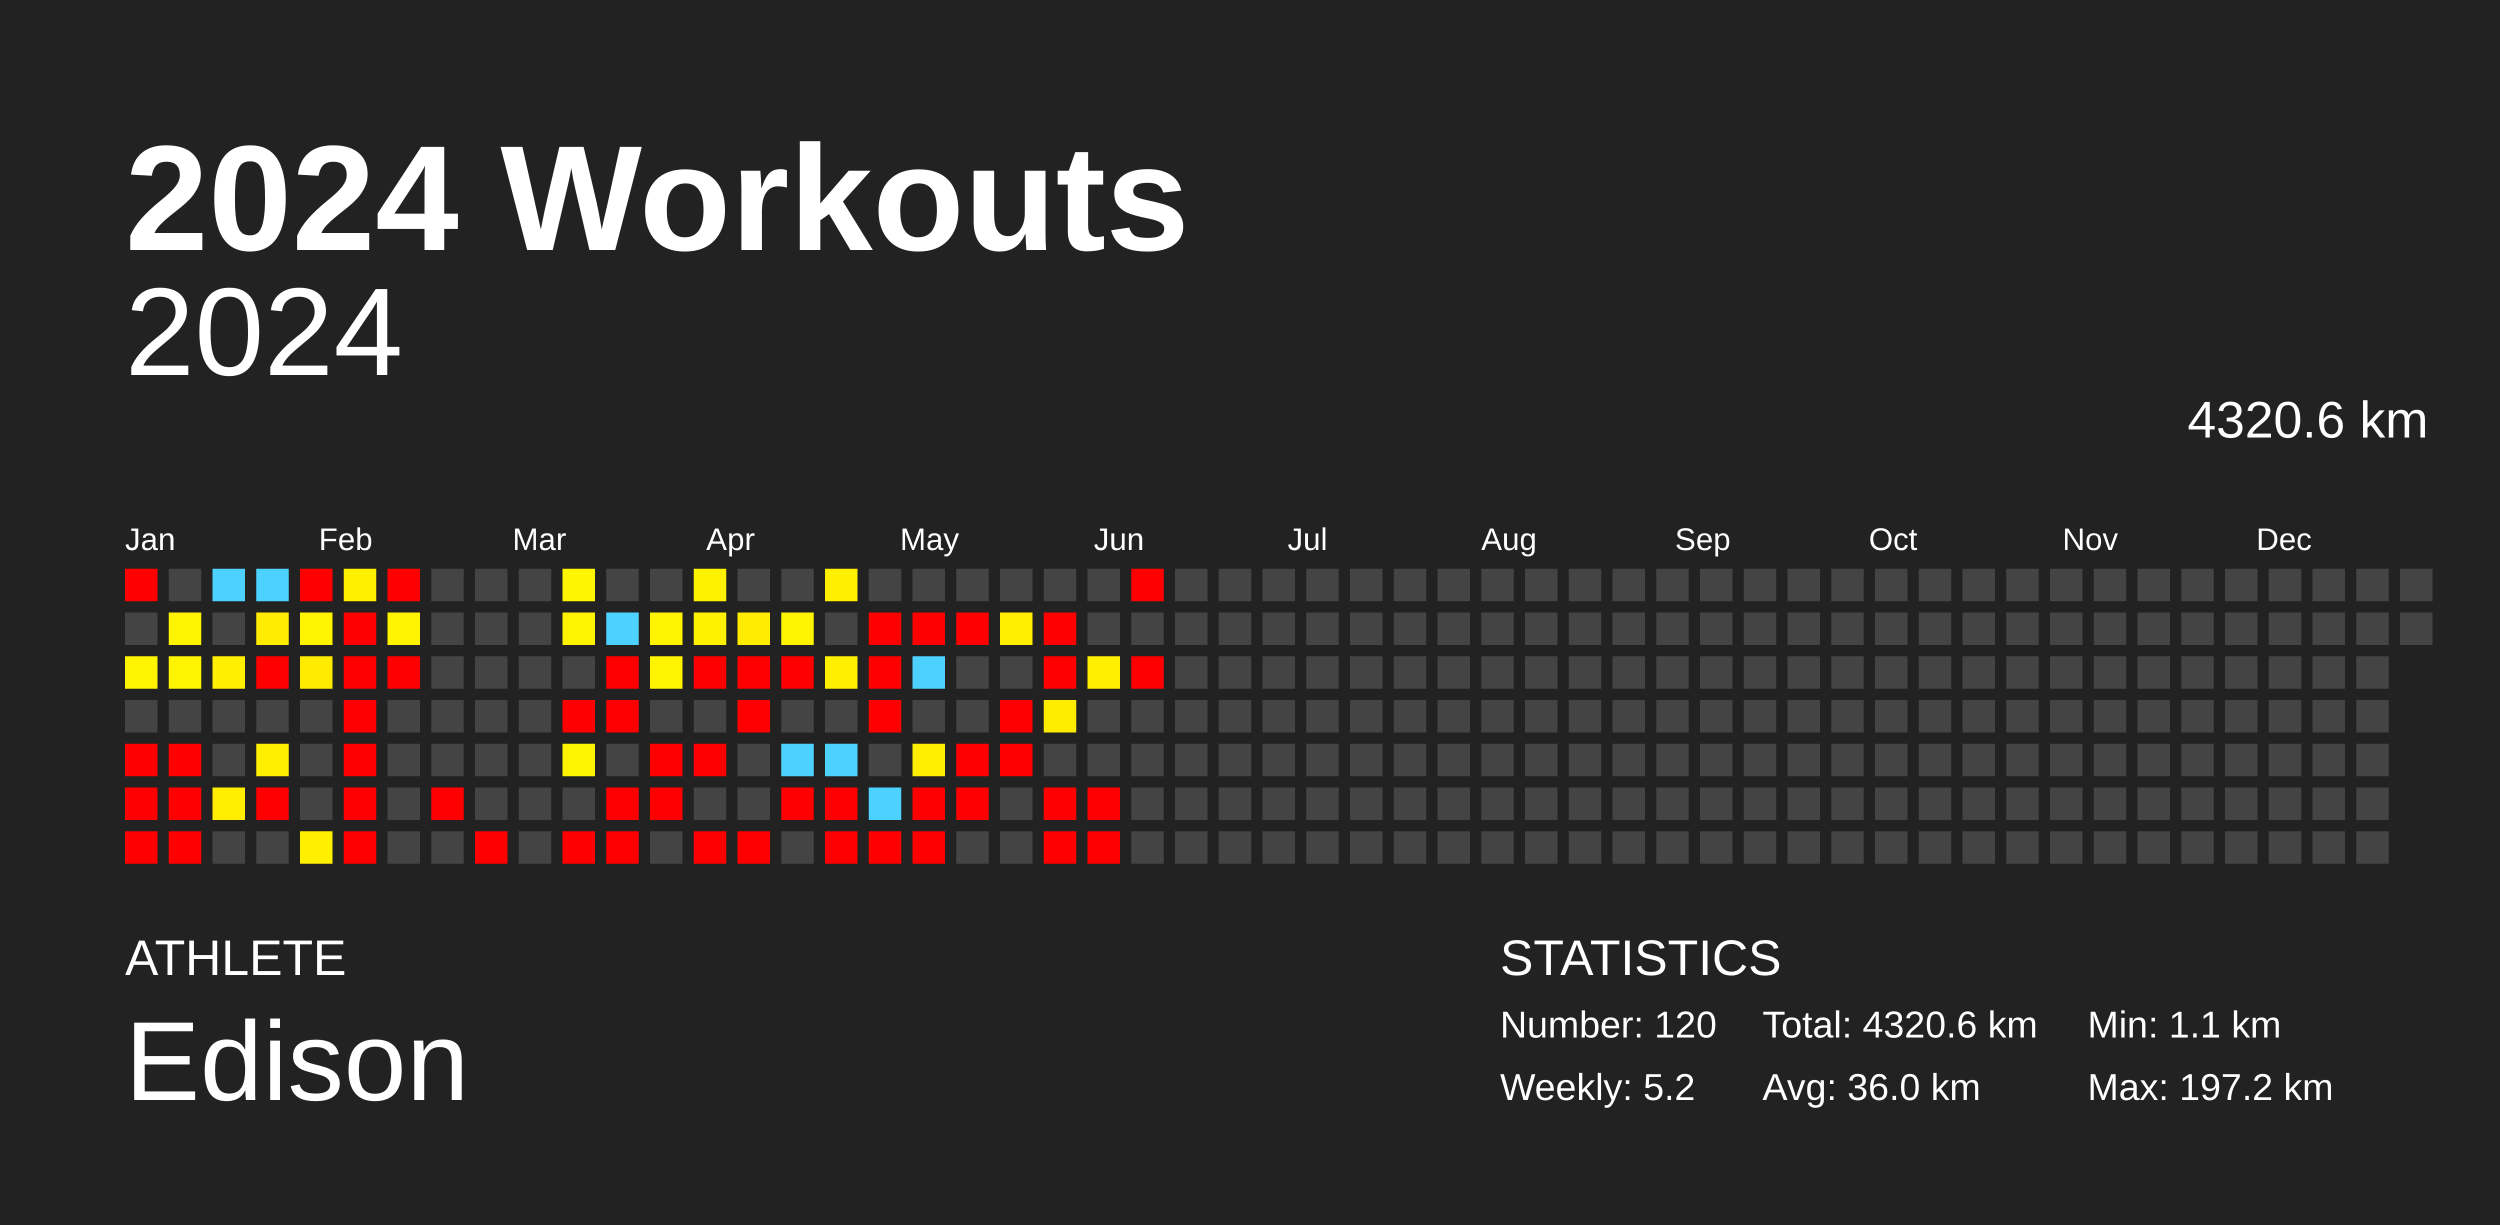
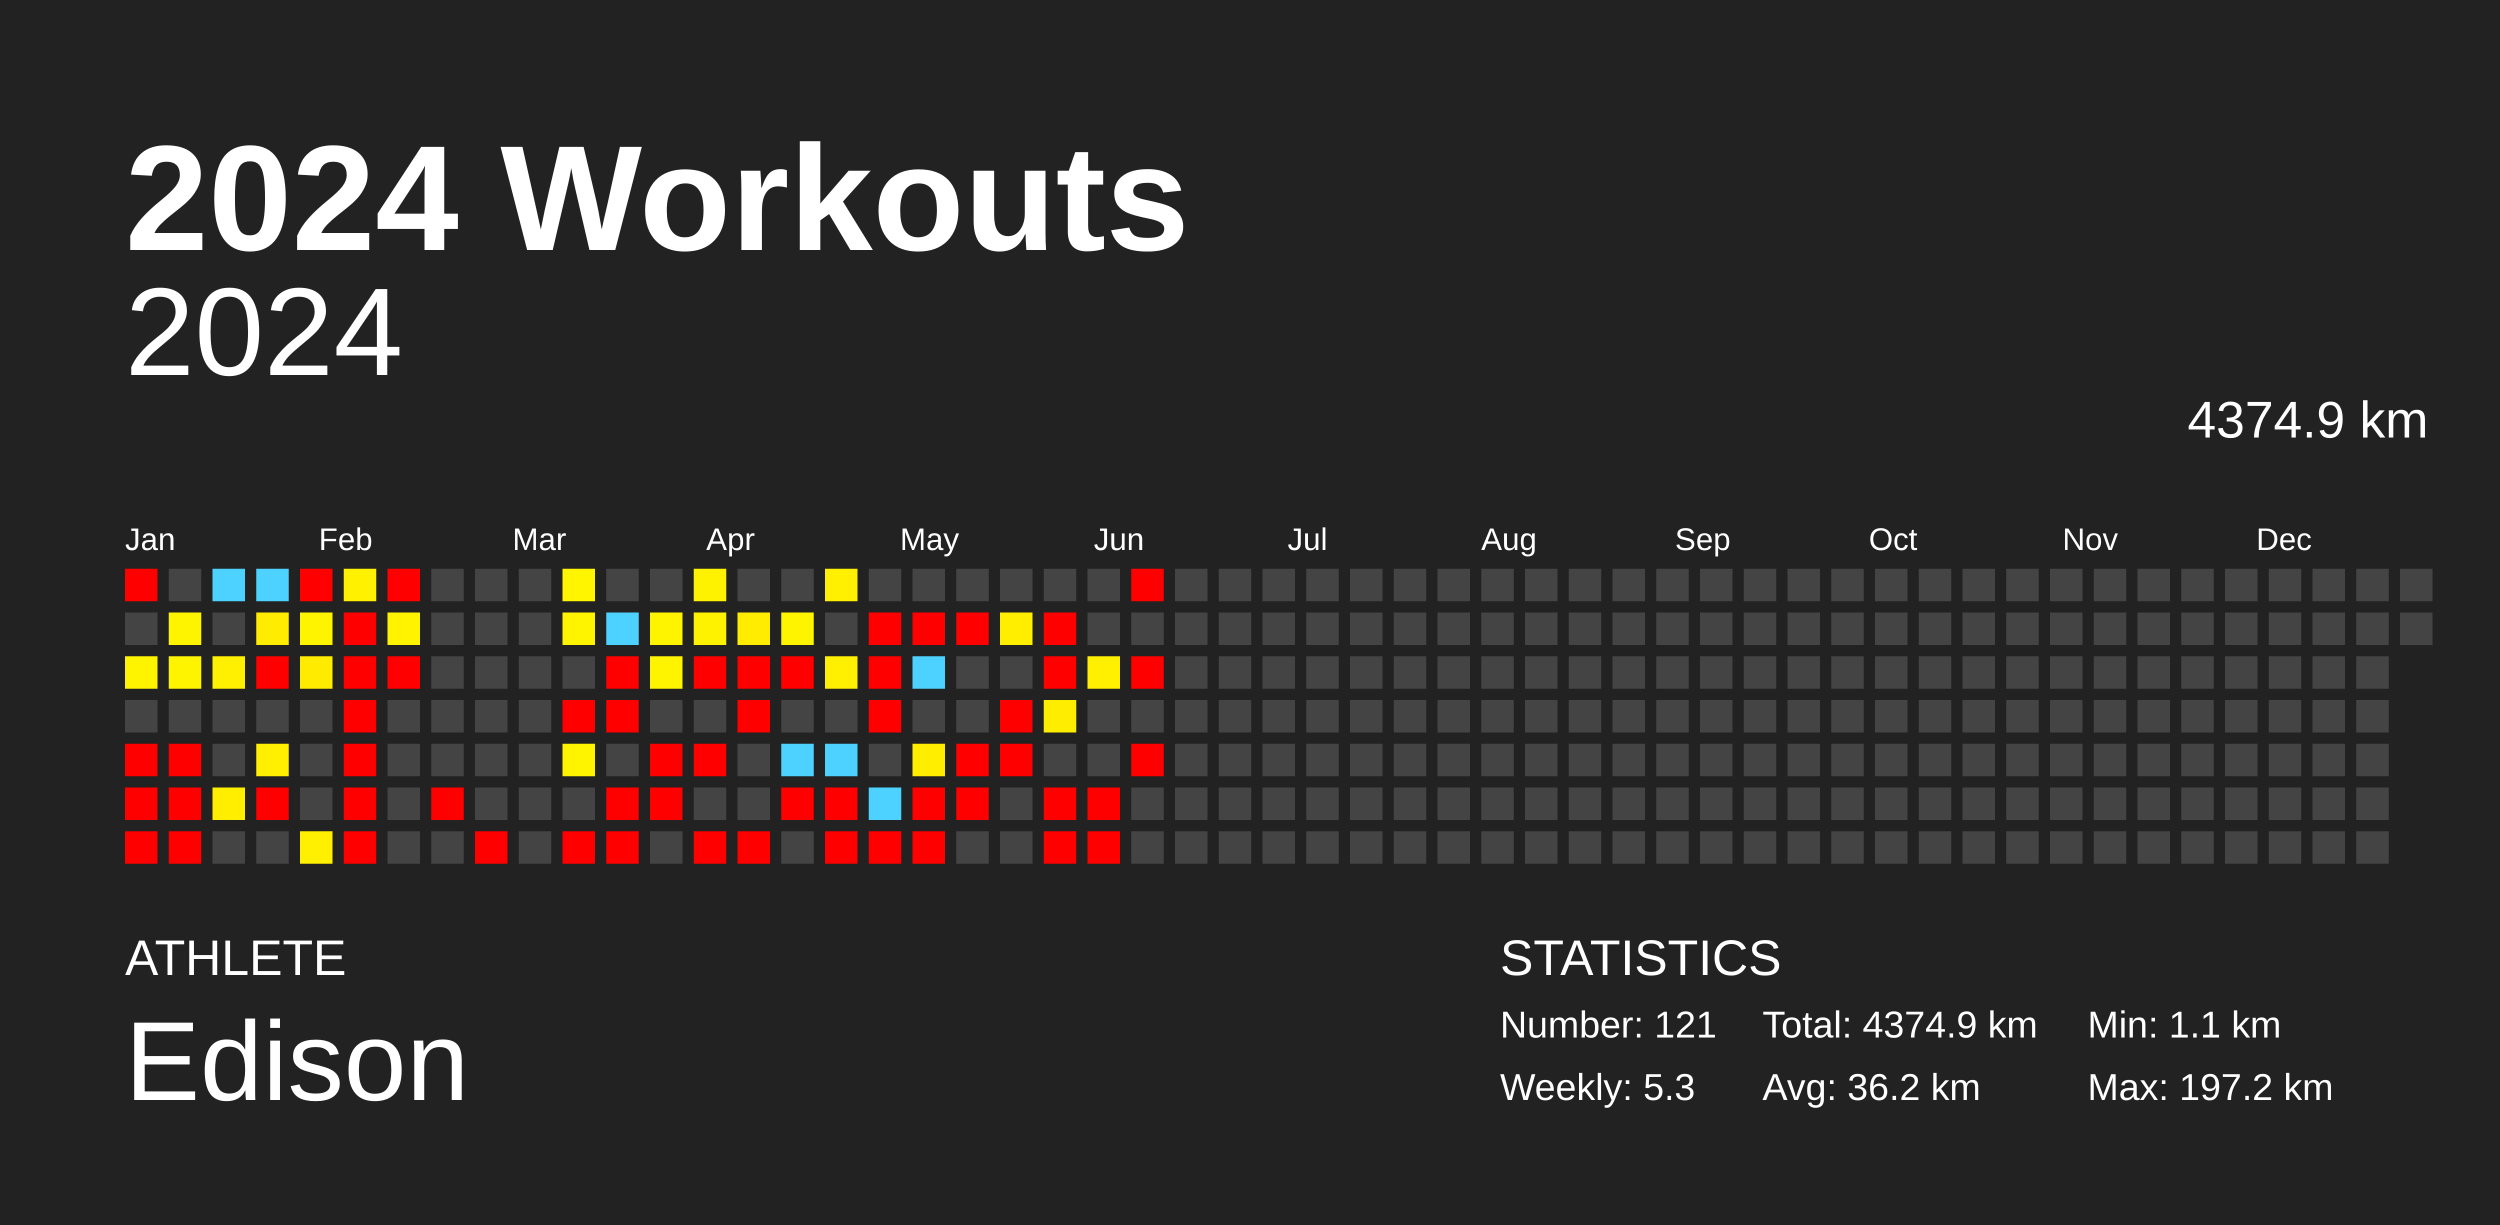
<svg xmlns="http://www.w3.org/2000/svg" baseProfile="full" height="98mm" version="1.1" viewBox="0,0,200,98" width="200mm">
  <defs />
  <rect fill="#222222" height="98" width="200" x="0" y="0" />
  <text fill="#FFFFFF" style="font-size:12px; font-family:Arial; font-weight:bold;" x="10" y="20">2024 Workouts</text>
  <text fill="#FFFFFF" style="font-size:4px; font-family:Arial" x="10" y="78">ATHLETE</text>
  <text fill="#FFFFFF" style="font-size:9px; font-family:Arial" x="10" y="88">Edison</text>
  <text fill="#FFFFFF" style="font-size:4px; font-family:Arial" x="120" y="78">STATISTICS</text>
-   <text fill="#FFFFFF" style="font-size:3px; font-family:Arial" x="120" y="83">Number: 120</text>
-   <text fill="#FFFFFF" style="font-size:3px; font-family:Arial" x="120" y="88">Weekly: 5.2</text>
-   <text fill="#FFFFFF" style="font-size:3px; font-family:Arial" x="141" y="83">Total: 4320.6 km</text>
-   <text fill="#FFFFFF" style="font-size:3px; font-family:Arial" x="141" y="88">Avg: 36.0 km</text>
+   <text fill="#FFFFFF" style="font-size:3px; font-family:Arial" x="120" y="83">Number: 121</text>
+   <text fill="#FFFFFF" style="font-size:3px; font-family:Arial" x="120" y="88">Weekly: 5.3</text>
+   <text fill="#FFFFFF" style="font-size:3px; font-family:Arial" x="141" y="83">Total: 4374.9 km</text>
+   <text fill="#FFFFFF" style="font-size:3px; font-family:Arial" x="141" y="88">Avg: 36.2 km</text>
  <text fill="#FFFFFF" style="font-size:3px; font-family:Arial" x="167" y="83">Min: 1.1 km</text>
  <text fill="#FFFFFF" style="font-size:3px; font-family:Arial" x="167" y="88">Max: 197.2 km</text>
  <text alignment-baseline="hanging" fill="#FFFFFF" style="font-size:10.0px; font-family:Arial;" x="10" y="30">2024</text>
-   <text alignment-baseline="hanging" fill="#FFFFFF" style="font-size:4.125px; font-family:Arial;" x="175" y="35">4320.6 km</text>
+   <text alignment-baseline="hanging" fill="#FFFFFF" style="font-size:4.125px; font-family:Arial;" x="175" y="35">4374.9 km</text>
  <text fill="#FFFFFF" style="font-size:2.5px; font-family:Arial" x="10.0" y="44">Jan</text>
  <text fill="#FFFFFF" style="font-size:2.5px; font-family:Arial" x="25.5" y="44">Feb</text>
  <text fill="#FFFFFF" style="font-size:2.5px; font-family:Arial" x="41.0" y="44">Mar</text>
  <text fill="#FFFFFF" style="font-size:2.5px; font-family:Arial" x="56.5" y="44">Apr</text>
  <text fill="#FFFFFF" style="font-size:2.5px; font-family:Arial" x="72.0" y="44">May</text>
  <text fill="#FFFFFF" style="font-size:2.5px; font-family:Arial" x="87.5" y="44">Jun</text>
  <text fill="#FFFFFF" style="font-size:2.5px; font-family:Arial" x="103.0" y="44">Jul</text>
  <text fill="#FFFFFF" style="font-size:2.5px; font-family:Arial" x="118.5" y="44">Aug</text>
  <text fill="#FFFFFF" style="font-size:2.5px; font-family:Arial" x="134.0" y="44">Sep</text>
  <text fill="#FFFFFF" style="font-size:2.5px; font-family:Arial" x="149.5" y="44">Oct</text>
  <text fill="#FFFFFF" style="font-size:2.5px; font-family:Arial" x="165.0" y="44">Nov</text>
  <text fill="#FFFFFF" style="font-size:2.5px; font-family:Arial" x="180.5" y="44">Dec</text>
  <rect fill="red" height="2.6" width="2.6" x="10.0" y="45.5" />
  <rect fill="#444444" height="2.6" width="2.6" x="10.0" y="49.0" />
  <rect fill="#fff400" height="2.6" width="2.6" x="10.0" y="52.5" />
  <rect fill="#444444" height="2.6" width="2.6" x="10.0" y="56.0" />
  <rect fill="red" height="2.6" width="2.6" x="10.0" y="59.5" />
  <rect fill="red" height="2.6" width="2.6" x="10.0" y="63.0" />
  <rect fill="red" height="2.6" width="2.6" x="10.0" y="66.5" />
  <rect fill="#444444" height="2.6" width="2.6" x="13.5" y="45.5" />
  <rect fill="#fff400" height="2.6" width="2.6" x="13.5" y="49.0" />
  <rect fill="#fff400" height="2.6" width="2.6" x="13.5" y="52.5" />
  <rect fill="#444444" height="2.6" width="2.6" x="13.5" y="56.0" />
  <rect fill="red" height="2.6" width="2.6" x="13.5" y="59.5" />
  <rect fill="red" height="2.6" width="2.6" x="13.5" y="63.0" />
  <rect fill="red" height="2.6" width="2.6" x="13.5" y="66.5" />
  <rect fill="#4dd2ff" height="2.6" width="2.6" x="17.0" y="45.5" />
  <rect fill="#444444" height="2.6" width="2.6" x="17.0" y="49.0" />
  <rect fill="#ffef00" height="2.6" width="2.6" x="17.0" y="52.5" />
  <rect fill="#444444" height="2.6" width="2.6" x="17.0" y="56.0" />
  <rect fill="#444444" height="2.6" width="2.6" x="17.0" y="59.5" />
  <rect fill="#ffee00" height="2.6" width="2.6" x="17.0" y="63.0" />
  <rect fill="#444444" height="2.6" width="2.6" x="17.0" y="66.5" />
  <rect fill="#4dd2ff" height="2.6" width="2.6" x="20.5" y="45.5" />
  <rect fill="#ffec00" height="2.6" width="2.6" x="20.5" y="49.0" />
  <rect fill="red" height="2.6" width="2.6" x="20.5" y="52.5" />
  <rect fill="#444444" height="2.6" width="2.6" x="20.5" y="56.0" />
  <rect fill="#ffef00" height="2.6" width="2.6" x="20.5" y="59.5" />
  <rect fill="red" height="2.6" width="2.6" x="20.5" y="63.0" />
  <rect fill="#444444" height="2.6" width="2.6" x="20.5" y="66.5" />
  <rect fill="red" height="2.6" width="2.6" x="24.0" y="45.5" />
  <rect fill="#fff400" height="2.6" width="2.6" x="24.0" y="49.0" />
  <rect fill="#ffeb00" height="2.6" width="2.6" x="24.0" y="52.5" />
  <rect fill="#444444" height="2.6" width="2.6" x="24.0" y="56.0" />
  <rect fill="#444444" height="2.6" width="2.6" x="24.0" y="59.5" />
  <rect fill="#444444" height="2.6" width="2.6" x="24.0" y="63.0" />
  <rect fill="#ffef00" height="2.6" width="2.6" x="24.0" y="66.5" />
  <rect fill="#fff100" height="2.6" width="2.6" x="27.5" y="45.5" />
  <rect fill="red" height="2.6" width="2.6" x="27.5" y="49.0" />
  <rect fill="red" height="2.6" width="2.6" x="27.5" y="52.5" />
  <rect fill="red" height="2.6" width="2.6" x="27.5" y="56.0" />
  <rect fill="red" height="2.6" width="2.6" x="27.5" y="59.5" />
  <rect fill="red" height="2.6" width="2.6" x="27.5" y="63.0" />
  <rect fill="red" height="2.6" width="2.6" x="27.5" y="66.5" />
  <rect fill="red" height="2.6" width="2.6" x="31.0" y="45.5" />
  <rect fill="#fff300" height="2.6" width="2.6" x="31.0" y="49.0" />
  <rect fill="red" height="2.6" width="2.6" x="31.0" y="52.5" />
  <rect fill="#444444" height="2.6" width="2.6" x="31.0" y="56.0" />
  <rect fill="#444444" height="2.6" width="2.6" x="31.0" y="59.5" />
  <rect fill="#444444" height="2.6" width="2.6" x="31.0" y="63.0" />
  <rect fill="#444444" height="2.6" width="2.6" x="31.0" y="66.5" />
  <rect fill="#444444" height="2.6" width="2.6" x="34.5" y="45.5" />
  <rect fill="#444444" height="2.6" width="2.6" x="34.5" y="49.0" />
  <rect fill="#444444" height="2.6" width="2.6" x="34.5" y="52.5" />
  <rect fill="#444444" height="2.6" width="2.6" x="34.5" y="56.0" />
  <rect fill="#444444" height="2.6" width="2.6" x="34.5" y="59.5" />
  <rect fill="red" height="2.6" width="2.6" x="34.5" y="63.0" />
  <rect fill="#444444" height="2.6" width="2.6" x="34.5" y="66.5" />
  <rect fill="#444444" height="2.6" width="2.6" x="38.0" y="45.5" />
  <rect fill="#444444" height="2.6" width="2.6" x="38.0" y="49.0" />
  <rect fill="#444444" height="2.6" width="2.6" x="38.0" y="52.5" />
  <rect fill="#444444" height="2.6" width="2.6" x="38.0" y="56.0" />
  <rect fill="#444444" height="2.6" width="2.6" x="38.0" y="59.5" />
  <rect fill="#444444" height="2.6" width="2.6" x="38.0" y="63.0" />
  <rect fill="red" height="2.6" width="2.6" x="38.0" y="66.5" />
  <rect fill="#444444" height="2.6" width="2.6" x="41.5" y="45.5" />
  <rect fill="#444444" height="2.6" width="2.6" x="41.5" y="49.0" />
  <rect fill="#444444" height="2.6" width="2.6" x="41.5" y="52.5" />
  <rect fill="#444444" height="2.6" width="2.6" x="41.5" y="56.0" />
  <rect fill="#444444" height="2.6" width="2.6" x="41.5" y="59.5" />
  <rect fill="#444444" height="2.6" width="2.6" x="41.5" y="63.0" />
  <rect fill="#444444" height="2.6" width="2.6" x="41.5" y="66.5" />
  <rect fill="#fff500" height="2.6" width="2.6" x="45.0" y="45.5" />
  <rect fill="#fff400" height="2.6" width="2.6" x="45.0" y="49.0" />
  <rect fill="#444444" height="2.6" width="2.6" x="45.0" y="52.5" />
  <rect fill="red" height="2.6" width="2.6" x="45.0" y="56.0" />
  <rect fill="#fff400" height="2.6" width="2.6" x="45.0" y="59.5" />
  <rect fill="#444444" height="2.6" width="2.6" x="45.0" y="63.0" />
  <rect fill="red" height="2.6" width="2.6" x="45.0" y="66.5" />
  <rect fill="#444444" height="2.6" width="2.6" x="48.5" y="45.5" />
  <rect fill="#4dd2ff" height="2.6" width="2.6" x="48.5" y="49.0" />
  <rect fill="red" height="2.6" width="2.6" x="48.5" y="52.5" />
  <rect fill="red" height="2.6" width="2.6" x="48.5" y="56.0" />
  <rect fill="#444444" height="2.6" width="2.6" x="48.5" y="59.5" />
  <rect fill="red" height="2.6" width="2.6" x="48.5" y="63.0" />
  <rect fill="red" height="2.6" width="2.6" x="48.5" y="66.5" />
  <rect fill="#444444" height="2.6" width="2.6" x="52.0" y="45.5" />
  <rect fill="#fff400" height="2.6" width="2.6" x="52.0" y="49.0" />
  <rect fill="#fff400" height="2.6" width="2.6" x="52.0" y="52.5" />
  <rect fill="#444444" height="2.6" width="2.6" x="52.0" y="56.0" />
  <rect fill="red" height="2.6" width="2.6" x="52.0" y="59.5" />
  <rect fill="red" height="2.6" width="2.6" x="52.0" y="63.0" />
  <rect fill="#444444" height="2.6" width="2.6" x="52.0" y="66.5" />
  <rect fill="#fff200" height="2.6" width="2.6" x="55.5" y="45.5" />
  <rect fill="#fff200" height="2.6" width="2.6" x="55.5" y="49.0" />
  <rect fill="red" height="2.6" width="2.6" x="55.5" y="52.5" />
  <rect fill="#444444" height="2.6" width="2.6" x="55.5" y="56.0" />
  <rect fill="red" height="2.6" width="2.6" x="55.5" y="59.5" />
  <rect fill="#444444" height="2.6" width="2.6" x="55.5" y="63.0" />
  <rect fill="red" height="2.6" width="2.6" x="55.5" y="66.5" />
  <rect fill="#444444" height="2.6" width="2.6" x="59.0" y="45.5" />
  <rect fill="#ffec00" height="2.6" width="2.6" x="59.0" y="49.0" />
  <rect fill="red" height="2.6" width="2.6" x="59.0" y="52.5" />
  <rect fill="red" height="2.6" width="2.6" x="59.0" y="56.0" />
  <rect fill="#444444" height="2.6" width="2.6" x="59.0" y="59.5" />
  <rect fill="#444444" height="2.6" width="2.6" x="59.0" y="63.0" />
  <rect fill="red" height="2.6" width="2.6" x="59.0" y="66.5" />
  <rect fill="#444444" height="2.6" width="2.6" x="62.5" y="45.5" />
  <rect fill="#fff400" height="2.6" width="2.6" x="62.5" y="49.0" />
  <rect fill="red" height="2.6" width="2.6" x="62.5" y="52.5" />
  <rect fill="#444444" height="2.6" width="2.6" x="62.5" y="56.0" />
  <rect fill="#4dd2ff" height="2.6" width="2.6" x="62.5" y="59.5" />
  <rect fill="red" height="2.6" width="2.6" x="62.5" y="63.0" />
  <rect fill="#444444" height="2.6" width="2.6" x="62.5" y="66.5" />
  <rect fill="#ffef00" height="2.6" width="2.6" x="66.0" y="45.5" />
  <rect fill="#444444" height="2.6" width="2.6" x="66.0" y="49.0" />
  <rect fill="#ffef00" height="2.6" width="2.6" x="66.0" y="52.5" />
  <rect fill="#444444" height="2.6" width="2.6" x="66.0" y="56.0" />
  <rect fill="#4dd2ff" height="2.6" width="2.6" x="66.0" y="59.5" />
  <rect fill="red" height="2.6" width="2.6" x="66.0" y="63.0" />
  <rect fill="red" height="2.6" width="2.6" x="66.0" y="66.5" />
  <rect fill="#444444" height="2.6" width="2.6" x="69.5" y="45.5" />
  <rect fill="red" height="2.6" width="2.6" x="69.5" y="49.0" />
  <rect fill="red" height="2.6" width="2.6" x="69.5" y="52.5" />
  <rect fill="red" height="2.6" width="2.6" x="69.5" y="56.0" />
  <rect fill="#444444" height="2.6" width="2.6" x="69.5" y="59.5" />
  <rect fill="#4dd2ff" height="2.6" width="2.6" x="69.5" y="63.0" />
  <rect fill="red" height="2.6" width="2.6" x="69.5" y="66.5" />
  <rect fill="#444444" height="2.6" width="2.6" x="73.0" y="45.5" />
  <rect fill="red" height="2.6" width="2.6" x="73.0" y="49.0" />
  <rect fill="#4dd2ff" height="2.6" width="2.6" x="73.0" y="52.5" />
  <rect fill="#444444" height="2.6" width="2.6" x="73.0" y="56.0" />
  <rect fill="#ffee00" height="2.6" width="2.6" x="73.0" y="59.5" />
  <rect fill="red" height="2.6" width="2.6" x="73.0" y="63.0" />
  <rect fill="red" height="2.6" width="2.6" x="73.0" y="66.5" />
  <rect fill="#444444" height="2.6" width="2.6" x="76.5" y="45.5" />
  <rect fill="red" height="2.6" width="2.6" x="76.5" y="49.0" />
  <rect fill="#444444" height="2.6" width="2.6" x="76.5" y="52.5" />
  <rect fill="#444444" height="2.6" width="2.6" x="76.5" y="56.0" />
  <rect fill="red" height="2.6" width="2.6" x="76.5" y="59.5" />
  <rect fill="red" height="2.6" width="2.6" x="76.5" y="63.0" />
  <rect fill="#444444" height="2.6" width="2.6" x="76.5" y="66.5" />
  <rect fill="#444444" height="2.6" width="2.6" x="80.0" y="45.5" />
  <rect fill="#ffee00" height="2.6" width="2.6" x="80.0" y="49.0" />
  <rect fill="#444444" height="2.6" width="2.6" x="80.0" y="52.5" />
  <rect fill="red" height="2.6" width="2.6" x="80.0" y="56.0" />
  <rect fill="red" height="2.6" width="2.6" x="80.0" y="59.5" />
  <rect fill="#444444" height="2.6" width="2.6" x="80.0" y="63.0" />
  <rect fill="#444444" height="2.6" width="2.6" x="80.0" y="66.5" />
  <rect fill="#444444" height="2.6" width="2.6" x="83.5" y="45.5" />
  <rect fill="red" height="2.6" width="2.6" x="83.5" y="49.0" />
  <rect fill="red" height="2.6" width="2.6" x="83.5" y="52.5" />
  <rect fill="#ffed00" height="2.6" width="2.6" x="83.5" y="56.0" />
  <rect fill="#444444" height="2.6" width="2.6" x="83.5" y="59.5" />
  <rect fill="red" height="2.6" width="2.6" x="83.5" y="63.0" />
  <rect fill="red" height="2.6" width="2.6" x="83.5" y="66.5" />
  <rect fill="#444444" height="2.6" width="2.6" x="87.0" y="45.5" />
  <rect fill="#444444" height="2.6" width="2.6" x="87.0" y="49.0" />
  <rect fill="#ffef00" height="2.6" width="2.6" x="87.0" y="52.5" />
  <rect fill="#444444" height="2.6" width="2.6" x="87.0" y="56.0" />
  <rect fill="#444444" height="2.6" width="2.6" x="87.0" y="59.5" />
  <rect fill="red" height="2.6" width="2.6" x="87.0" y="63.0" />
  <rect fill="red" height="2.6" width="2.6" x="87.0" y="66.5" />
  <rect fill="red" height="2.6" width="2.6" x="90.5" y="45.5" />
  <rect fill="#444444" height="2.6" width="2.6" x="90.5" y="49.0" />
  <rect fill="red" height="2.6" width="2.6" x="90.5" y="52.5" />
  <rect fill="#444444" height="2.6" width="2.6" x="90.5" y="56.0" />
-   <rect fill="#444444" height="2.6" width="2.6" x="90.5" y="59.5" />
+   <rect fill="red" height="2.6" width="2.6" x="90.5" y="59.5" />
  <rect fill="#444444" height="2.6" width="2.6" x="90.5" y="63.0" />
  <rect fill="#444444" height="2.6" width="2.6" x="90.5" y="66.5" />
  <rect fill="#444444" height="2.6" width="2.6" x="94.0" y="45.5" />
  <rect fill="#444444" height="2.6" width="2.6" x="94.0" y="49.0" />
  <rect fill="#444444" height="2.6" width="2.6" x="94.0" y="52.5" />
  <rect fill="#444444" height="2.6" width="2.6" x="94.0" y="56.0" />
  <rect fill="#444444" height="2.6" width="2.6" x="94.0" y="59.5" />
  <rect fill="#444444" height="2.6" width="2.6" x="94.0" y="63.0" />
  <rect fill="#444444" height="2.6" width="2.6" x="94.0" y="66.5" />
  <rect fill="#444444" height="2.6" width="2.6" x="97.5" y="45.5" />
  <rect fill="#444444" height="2.6" width="2.6" x="97.5" y="49.0" />
  <rect fill="#444444" height="2.6" width="2.6" x="97.5" y="52.5" />
  <rect fill="#444444" height="2.6" width="2.6" x="97.5" y="56.0" />
  <rect fill="#444444" height="2.6" width="2.6" x="97.5" y="59.5" />
  <rect fill="#444444" height="2.6" width="2.6" x="97.5" y="63.0" />
  <rect fill="#444444" height="2.6" width="2.6" x="97.5" y="66.5" />
  <rect fill="#444444" height="2.6" width="2.6" x="101.0" y="45.5" />
  <rect fill="#444444" height="2.6" width="2.6" x="101.0" y="49.0" />
  <rect fill="#444444" height="2.6" width="2.6" x="101.0" y="52.5" />
  <rect fill="#444444" height="2.6" width="2.6" x="101.0" y="56.0" />
  <rect fill="#444444" height="2.6" width="2.6" x="101.0" y="59.5" />
  <rect fill="#444444" height="2.6" width="2.6" x="101.0" y="63.0" />
  <rect fill="#444444" height="2.6" width="2.6" x="101.0" y="66.5" />
  <rect fill="#444444" height="2.6" width="2.6" x="104.5" y="45.5" />
  <rect fill="#444444" height="2.6" width="2.6" x="104.5" y="49.0" />
  <rect fill="#444444" height="2.6" width="2.6" x="104.5" y="52.5" />
  <rect fill="#444444" height="2.6" width="2.6" x="104.5" y="56.0" />
  <rect fill="#444444" height="2.6" width="2.6" x="104.5" y="59.5" />
  <rect fill="#444444" height="2.6" width="2.6" x="104.5" y="63.0" />
  <rect fill="#444444" height="2.6" width="2.6" x="104.5" y="66.5" />
  <rect fill="#444444" height="2.6" width="2.6" x="108.0" y="45.5" />
  <rect fill="#444444" height="2.6" width="2.6" x="108.0" y="49.0" />
  <rect fill="#444444" height="2.6" width="2.6" x="108.0" y="52.5" />
  <rect fill="#444444" height="2.6" width="2.6" x="108.0" y="56.0" />
  <rect fill="#444444" height="2.6" width="2.6" x="108.0" y="59.5" />
  <rect fill="#444444" height="2.6" width="2.6" x="108.0" y="63.0" />
  <rect fill="#444444" height="2.6" width="2.6" x="108.0" y="66.5" />
  <rect fill="#444444" height="2.6" width="2.6" x="111.5" y="45.5" />
  <rect fill="#444444" height="2.6" width="2.6" x="111.5" y="49.0" />
  <rect fill="#444444" height="2.6" width="2.6" x="111.5" y="52.5" />
  <rect fill="#444444" height="2.6" width="2.6" x="111.5" y="56.0" />
  <rect fill="#444444" height="2.6" width="2.6" x="111.5" y="59.5" />
  <rect fill="#444444" height="2.6" width="2.6" x="111.5" y="63.0" />
  <rect fill="#444444" height="2.6" width="2.6" x="111.5" y="66.5" />
  <rect fill="#444444" height="2.6" width="2.6" x="115.0" y="45.5" />
  <rect fill="#444444" height="2.6" width="2.6" x="115.0" y="49.0" />
  <rect fill="#444444" height="2.6" width="2.6" x="115.0" y="52.5" />
  <rect fill="#444444" height="2.6" width="2.6" x="115.0" y="56.0" />
  <rect fill="#444444" height="2.6" width="2.6" x="115.0" y="59.5" />
  <rect fill="#444444" height="2.6" width="2.6" x="115.0" y="63.0" />
  <rect fill="#444444" height="2.6" width="2.6" x="115.0" y="66.5" />
  <rect fill="#444444" height="2.6" width="2.6" x="118.5" y="45.5" />
  <rect fill="#444444" height="2.6" width="2.6" x="118.5" y="49.0" />
  <rect fill="#444444" height="2.6" width="2.6" x="118.5" y="52.5" />
  <rect fill="#444444" height="2.6" width="2.6" x="118.5" y="56.0" />
  <rect fill="#444444" height="2.6" width="2.6" x="118.5" y="59.5" />
  <rect fill="#444444" height="2.6" width="2.6" x="118.5" y="63.0" />
  <rect fill="#444444" height="2.6" width="2.6" x="118.5" y="66.5" />
  <rect fill="#444444" height="2.6" width="2.6" x="122.0" y="45.5" />
  <rect fill="#444444" height="2.6" width="2.6" x="122.0" y="49.0" />
  <rect fill="#444444" height="2.6" width="2.6" x="122.0" y="52.5" />
  <rect fill="#444444" height="2.6" width="2.6" x="122.0" y="56.0" />
  <rect fill="#444444" height="2.6" width="2.6" x="122.0" y="59.5" />
  <rect fill="#444444" height="2.6" width="2.6" x="122.0" y="63.0" />
  <rect fill="#444444" height="2.6" width="2.6" x="122.0" y="66.5" />
  <rect fill="#444444" height="2.6" width="2.6" x="125.5" y="45.5" />
  <rect fill="#444444" height="2.6" width="2.6" x="125.5" y="49.0" />
  <rect fill="#444444" height="2.6" width="2.6" x="125.5" y="52.5" />
  <rect fill="#444444" height="2.6" width="2.6" x="125.5" y="56.0" />
  <rect fill="#444444" height="2.6" width="2.6" x="125.5" y="59.5" />
  <rect fill="#444444" height="2.6" width="2.6" x="125.5" y="63.0" />
  <rect fill="#444444" height="2.6" width="2.6" x="125.5" y="66.5" />
  <rect fill="#444444" height="2.6" width="2.6" x="129.0" y="45.5" />
  <rect fill="#444444" height="2.6" width="2.6" x="129.0" y="49.0" />
  <rect fill="#444444" height="2.6" width="2.6" x="129.0" y="52.5" />
  <rect fill="#444444" height="2.6" width="2.6" x="129.0" y="56.0" />
  <rect fill="#444444" height="2.6" width="2.6" x="129.0" y="59.5" />
  <rect fill="#444444" height="2.6" width="2.6" x="129.0" y="63.0" />
  <rect fill="#444444" height="2.6" width="2.6" x="129.0" y="66.5" />
  <rect fill="#444444" height="2.6" width="2.6" x="132.5" y="45.5" />
  <rect fill="#444444" height="2.6" width="2.6" x="132.5" y="49.0" />
  <rect fill="#444444" height="2.6" width="2.6" x="132.5" y="52.5" />
  <rect fill="#444444" height="2.6" width="2.6" x="132.5" y="56.0" />
  <rect fill="#444444" height="2.6" width="2.6" x="132.5" y="59.5" />
  <rect fill="#444444" height="2.6" width="2.6" x="132.5" y="63.0" />
  <rect fill="#444444" height="2.6" width="2.6" x="132.5" y="66.5" />
  <rect fill="#444444" height="2.6" width="2.6" x="136.0" y="45.5" />
  <rect fill="#444444" height="2.6" width="2.6" x="136.0" y="49.0" />
  <rect fill="#444444" height="2.6" width="2.6" x="136.0" y="52.5" />
  <rect fill="#444444" height="2.6" width="2.6" x="136.0" y="56.0" />
  <rect fill="#444444" height="2.6" width="2.6" x="136.0" y="59.5" />
  <rect fill="#444444" height="2.6" width="2.6" x="136.0" y="63.0" />
  <rect fill="#444444" height="2.6" width="2.6" x="136.0" y="66.5" />
  <rect fill="#444444" height="2.6" width="2.6" x="139.5" y="45.5" />
  <rect fill="#444444" height="2.6" width="2.6" x="139.5" y="49.0" />
  <rect fill="#444444" height="2.6" width="2.6" x="139.5" y="52.5" />
  <rect fill="#444444" height="2.6" width="2.6" x="139.5" y="56.0" />
  <rect fill="#444444" height="2.6" width="2.6" x="139.5" y="59.5" />
  <rect fill="#444444" height="2.6" width="2.6" x="139.5" y="63.0" />
  <rect fill="#444444" height="2.6" width="2.6" x="139.5" y="66.5" />
  <rect fill="#444444" height="2.6" width="2.6" x="143.0" y="45.5" />
  <rect fill="#444444" height="2.6" width="2.6" x="143.0" y="49.0" />
  <rect fill="#444444" height="2.6" width="2.6" x="143.0" y="52.5" />
  <rect fill="#444444" height="2.6" width="2.6" x="143.0" y="56.0" />
  <rect fill="#444444" height="2.6" width="2.6" x="143.0" y="59.5" />
  <rect fill="#444444" height="2.6" width="2.6" x="143.0" y="63.0" />
  <rect fill="#444444" height="2.6" width="2.6" x="143.0" y="66.5" />
  <rect fill="#444444" height="2.6" width="2.6" x="146.5" y="45.5" />
  <rect fill="#444444" height="2.6" width="2.6" x="146.5" y="49.0" />
  <rect fill="#444444" height="2.6" width="2.6" x="146.5" y="52.5" />
  <rect fill="#444444" height="2.6" width="2.6" x="146.5" y="56.0" />
  <rect fill="#444444" height="2.6" width="2.6" x="146.5" y="59.5" />
  <rect fill="#444444" height="2.6" width="2.6" x="146.5" y="63.0" />
  <rect fill="#444444" height="2.6" width="2.6" x="146.5" y="66.5" />
  <rect fill="#444444" height="2.6" width="2.6" x="150.0" y="45.5" />
  <rect fill="#444444" height="2.6" width="2.6" x="150.0" y="49.0" />
  <rect fill="#444444" height="2.6" width="2.6" x="150.0" y="52.5" />
  <rect fill="#444444" height="2.6" width="2.6" x="150.0" y="56.0" />
  <rect fill="#444444" height="2.6" width="2.6" x="150.0" y="59.5" />
  <rect fill="#444444" height="2.6" width="2.6" x="150.0" y="63.0" />
  <rect fill="#444444" height="2.6" width="2.6" x="150.0" y="66.5" />
  <rect fill="#444444" height="2.6" width="2.6" x="153.5" y="45.5" />
  <rect fill="#444444" height="2.6" width="2.6" x="153.5" y="49.0" />
  <rect fill="#444444" height="2.6" width="2.6" x="153.5" y="52.5" />
  <rect fill="#444444" height="2.6" width="2.6" x="153.5" y="56.0" />
  <rect fill="#444444" height="2.6" width="2.6" x="153.5" y="59.5" />
  <rect fill="#444444" height="2.6" width="2.6" x="153.5" y="63.0" />
  <rect fill="#444444" height="2.6" width="2.6" x="153.5" y="66.5" />
  <rect fill="#444444" height="2.6" width="2.6" x="157.0" y="45.5" />
  <rect fill="#444444" height="2.6" width="2.6" x="157.0" y="49.0" />
  <rect fill="#444444" height="2.6" width="2.6" x="157.0" y="52.5" />
  <rect fill="#444444" height="2.6" width="2.6" x="157.0" y="56.0" />
  <rect fill="#444444" height="2.6" width="2.6" x="157.0" y="59.5" />
  <rect fill="#444444" height="2.6" width="2.6" x="157.0" y="63.0" />
  <rect fill="#444444" height="2.6" width="2.6" x="157.0" y="66.5" />
  <rect fill="#444444" height="2.6" width="2.6" x="160.5" y="45.5" />
  <rect fill="#444444" height="2.6" width="2.6" x="160.5" y="49.0" />
  <rect fill="#444444" height="2.6" width="2.6" x="160.5" y="52.5" />
  <rect fill="#444444" height="2.6" width="2.6" x="160.5" y="56.0" />
  <rect fill="#444444" height="2.6" width="2.6" x="160.5" y="59.5" />
  <rect fill="#444444" height="2.6" width="2.6" x="160.5" y="63.0" />
  <rect fill="#444444" height="2.6" width="2.6" x="160.5" y="66.5" />
  <rect fill="#444444" height="2.6" width="2.6" x="164.0" y="45.5" />
  <rect fill="#444444" height="2.6" width="2.6" x="164.0" y="49.0" />
  <rect fill="#444444" height="2.6" width="2.6" x="164.0" y="52.5" />
  <rect fill="#444444" height="2.6" width="2.6" x="164.0" y="56.0" />
  <rect fill="#444444" height="2.6" width="2.6" x="164.0" y="59.5" />
  <rect fill="#444444" height="2.6" width="2.6" x="164.0" y="63.0" />
  <rect fill="#444444" height="2.6" width="2.6" x="164.0" y="66.5" />
  <rect fill="#444444" height="2.6" width="2.6" x="167.5" y="45.5" />
  <rect fill="#444444" height="2.6" width="2.6" x="167.5" y="49.0" />
  <rect fill="#444444" height="2.6" width="2.6" x="167.5" y="52.5" />
  <rect fill="#444444" height="2.6" width="2.6" x="167.5" y="56.0" />
  <rect fill="#444444" height="2.6" width="2.6" x="167.5" y="59.5" />
  <rect fill="#444444" height="2.6" width="2.6" x="167.5" y="63.0" />
  <rect fill="#444444" height="2.6" width="2.6" x="167.5" y="66.5" />
  <rect fill="#444444" height="2.6" width="2.6" x="171.0" y="45.5" />
  <rect fill="#444444" height="2.6" width="2.6" x="171.0" y="49.0" />
  <rect fill="#444444" height="2.6" width="2.6" x="171.0" y="52.5" />
  <rect fill="#444444" height="2.6" width="2.6" x="171.0" y="56.0" />
  <rect fill="#444444" height="2.6" width="2.6" x="171.0" y="59.5" />
  <rect fill="#444444" height="2.6" width="2.6" x="171.0" y="63.0" />
  <rect fill="#444444" height="2.6" width="2.6" x="171.0" y="66.5" />
  <rect fill="#444444" height="2.6" width="2.6" x="174.5" y="45.5" />
  <rect fill="#444444" height="2.6" width="2.6" x="174.5" y="49.0" />
  <rect fill="#444444" height="2.6" width="2.6" x="174.5" y="52.5" />
  <rect fill="#444444" height="2.6" width="2.6" x="174.5" y="56.0" />
  <rect fill="#444444" height="2.6" width="2.6" x="174.5" y="59.5" />
  <rect fill="#444444" height="2.6" width="2.6" x="174.5" y="63.0" />
  <rect fill="#444444" height="2.6" width="2.6" x="174.5" y="66.5" />
  <rect fill="#444444" height="2.6" width="2.6" x="178.0" y="45.5" />
  <rect fill="#444444" height="2.6" width="2.6" x="178.0" y="49.0" />
  <rect fill="#444444" height="2.6" width="2.6" x="178.0" y="52.5" />
  <rect fill="#444444" height="2.6" width="2.6" x="178.0" y="56.0" />
  <rect fill="#444444" height="2.6" width="2.6" x="178.0" y="59.5" />
  <rect fill="#444444" height="2.6" width="2.6" x="178.0" y="63.0" />
  <rect fill="#444444" height="2.6" width="2.6" x="178.0" y="66.5" />
  <rect fill="#444444" height="2.6" width="2.6" x="181.5" y="45.5" />
  <rect fill="#444444" height="2.6" width="2.6" x="181.5" y="49.0" />
  <rect fill="#444444" height="2.6" width="2.6" x="181.5" y="52.5" />
  <rect fill="#444444" height="2.6" width="2.6" x="181.5" y="56.0" />
  <rect fill="#444444" height="2.6" width="2.6" x="181.5" y="59.5" />
  <rect fill="#444444" height="2.6" width="2.6" x="181.5" y="63.0" />
  <rect fill="#444444" height="2.6" width="2.6" x="181.5" y="66.5" />
  <rect fill="#444444" height="2.6" width="2.6" x="185.0" y="45.5" />
  <rect fill="#444444" height="2.6" width="2.6" x="185.0" y="49.0" />
  <rect fill="#444444" height="2.6" width="2.6" x="185.0" y="52.5" />
  <rect fill="#444444" height="2.6" width="2.6" x="185.0" y="56.0" />
  <rect fill="#444444" height="2.6" width="2.6" x="185.0" y="59.5" />
  <rect fill="#444444" height="2.6" width="2.6" x="185.0" y="63.0" />
  <rect fill="#444444" height="2.6" width="2.6" x="185.0" y="66.5" />
  <rect fill="#444444" height="2.6" width="2.6" x="188.5" y="45.5" />
  <rect fill="#444444" height="2.6" width="2.6" x="188.5" y="49.0" />
  <rect fill="#444444" height="2.6" width="2.6" x="188.5" y="52.5" />
  <rect fill="#444444" height="2.6" width="2.6" x="188.5" y="56.0" />
  <rect fill="#444444" height="2.6" width="2.6" x="188.5" y="59.5" />
  <rect fill="#444444" height="2.6" width="2.6" x="188.5" y="63.0" />
  <rect fill="#444444" height="2.6" width="2.6" x="188.5" y="66.5" />
  <rect fill="#444444" height="2.6" width="2.6" x="192.0" y="45.5" />
  <rect fill="#444444" height="2.6" width="2.6" x="192.0" y="49.0" />
</svg>
